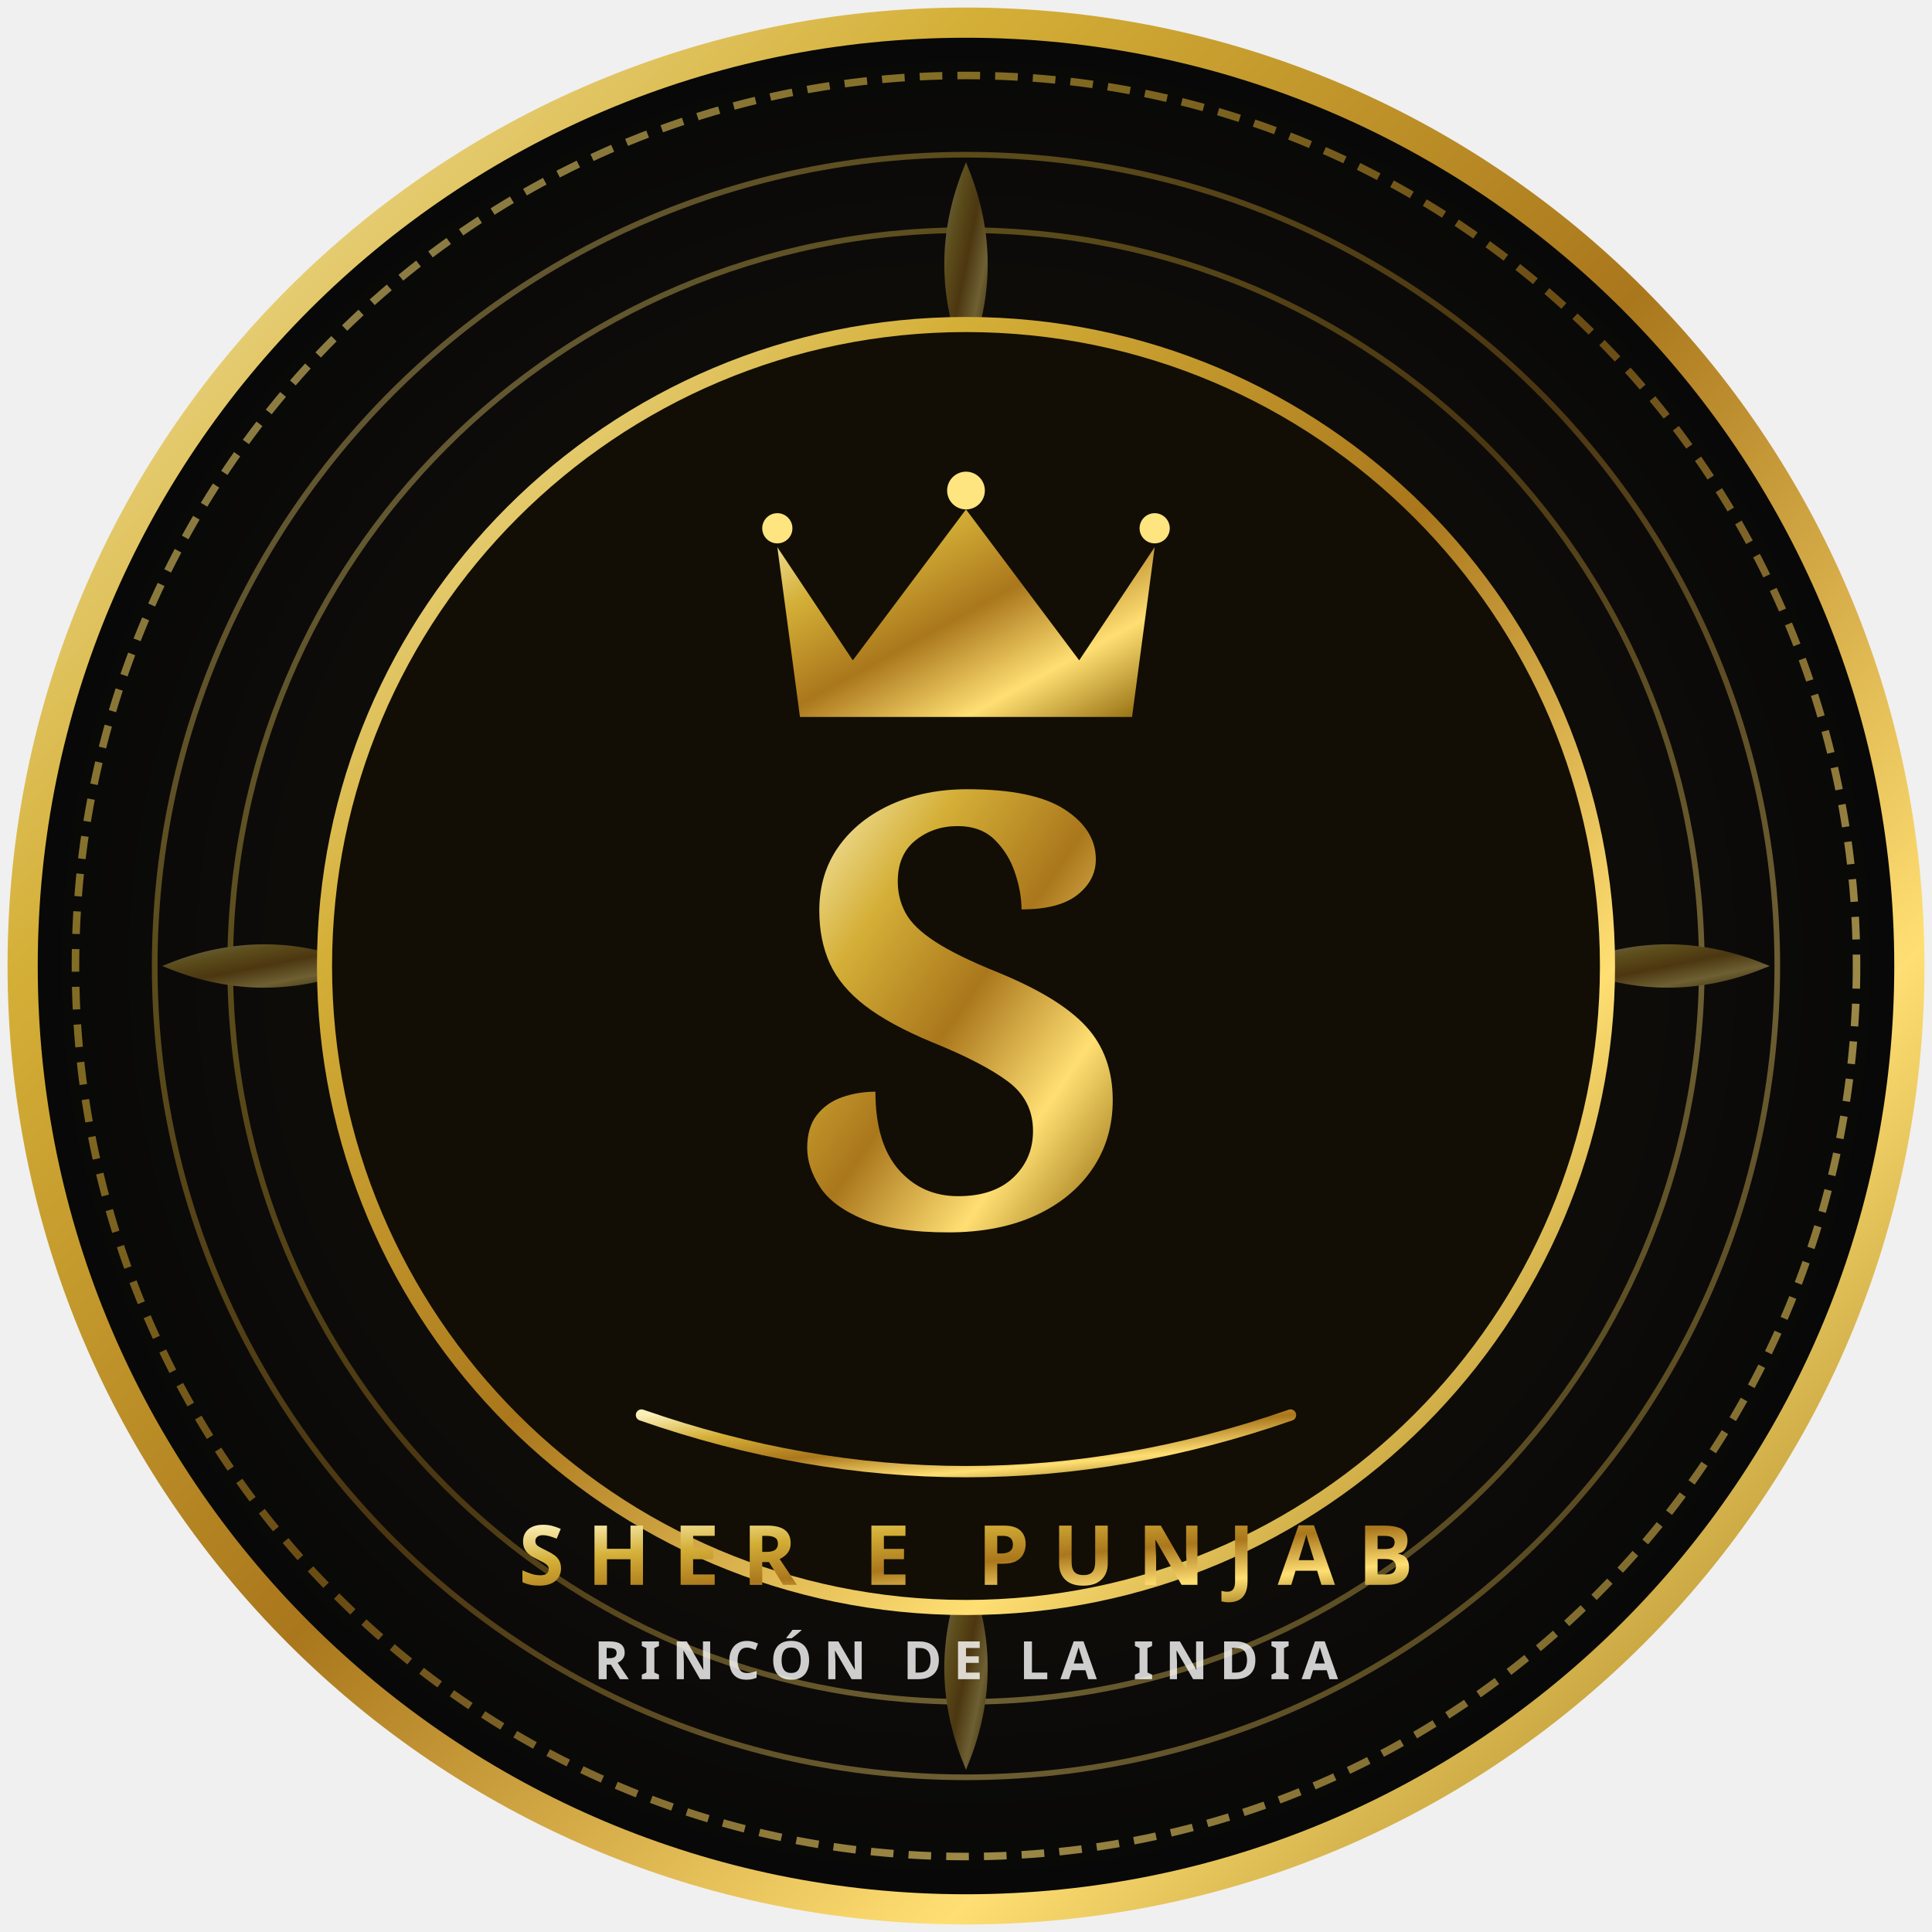
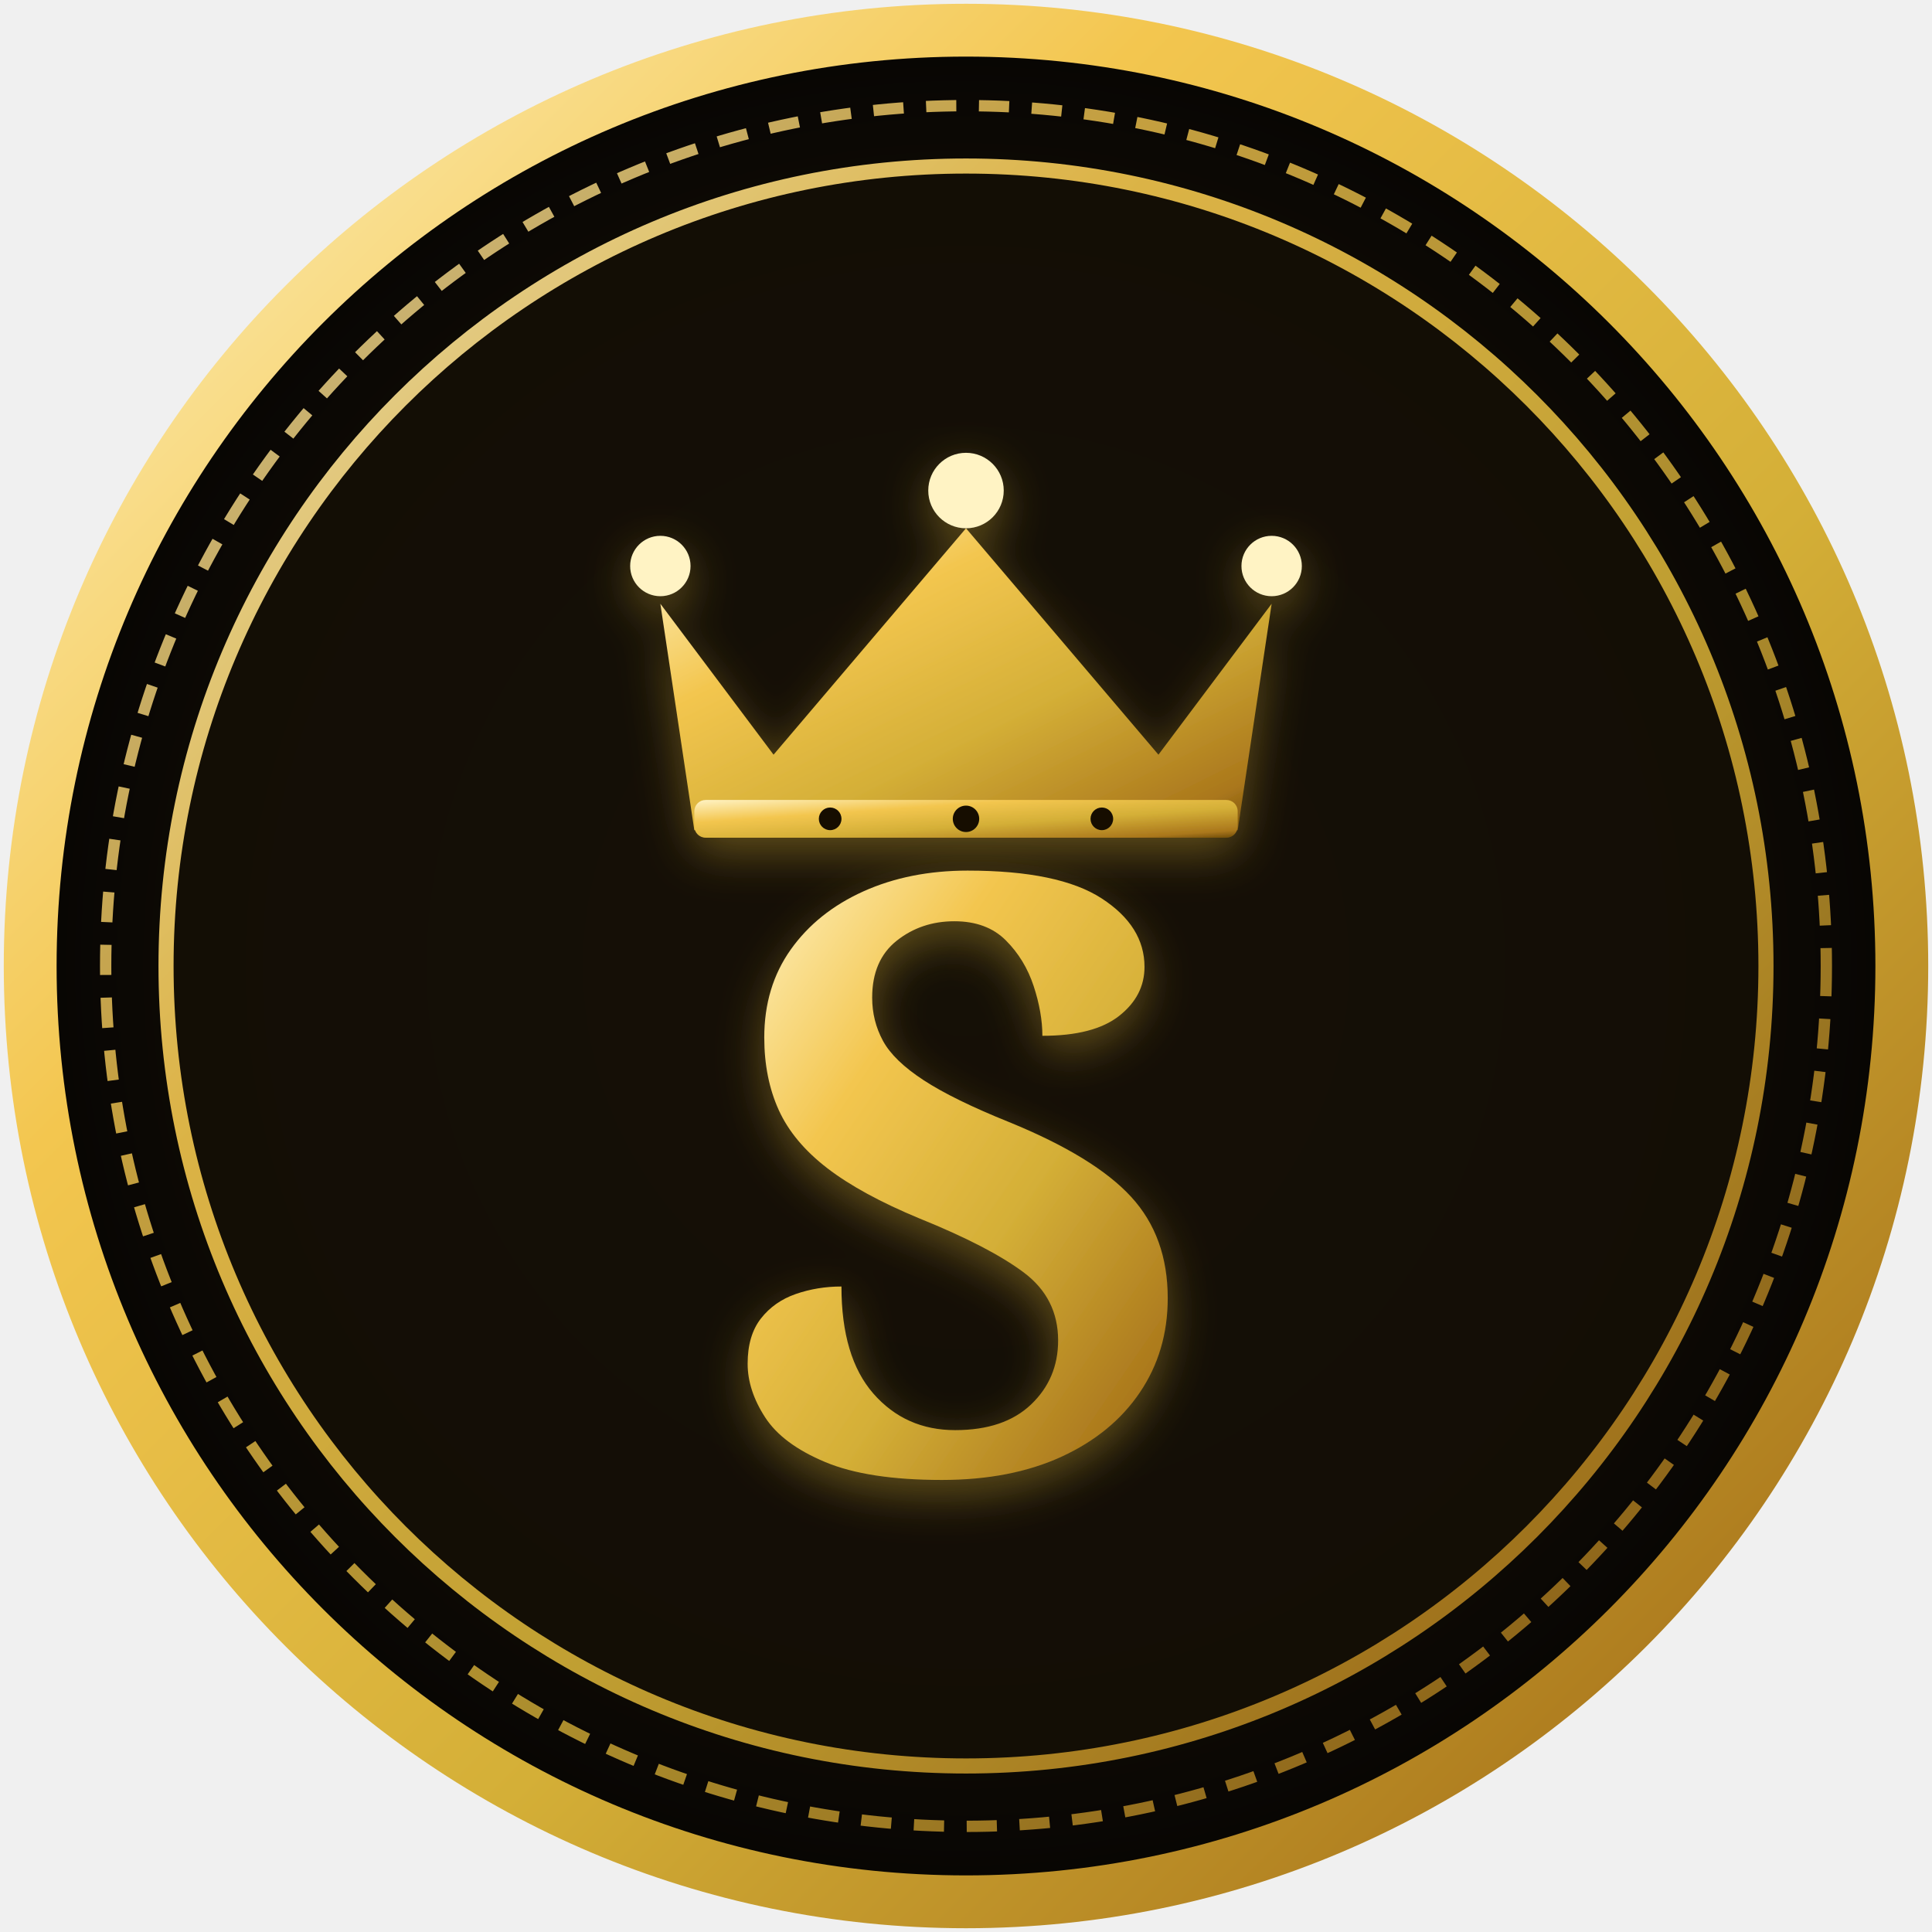
<svg xmlns="http://www.w3.org/2000/svg" viewBox="0 0 512 512" width="100%" height="100%">
  <defs>
    <radialGradient id="bgGrad" cx="50%" cy="50%" r="50%">
-       <stop offset="0%" stop-color="#1c160c" />
-       <stop offset="100%" stop-color="#080808" />
+       <stop offset="0%" stop-color="#241B0E" />
+       <stop offset="70%" stop-color="#120D06" />
+       <stop offset="100%" stop-color="#070503" />
    </radialGradient>
    <linearGradient id="goldGrad" x1="0%" y1="0%" x2="100%" y2="100%">
-       <stop offset="0%" stop-color="#FBF0B9" />
-       <stop offset="25%" stop-color="#D4AF37" />
-       <stop offset="50%" stop-color="#AA771C" />
-       <stop offset="75%" stop-color="#FFDF73" />
-       <stop offset="100%" stop-color="#8B6508" />
+       <stop offset="0%" stop-color="#FFF3C4" />
+       <stop offset="30%" stop-color="#F3C64F" />
+       <stop offset="60%" stop-color="#D4AF37" />
+       <stop offset="90%" stop-color="#AA771C" />
+       <stop offset="100%" stop-color="#6E4B08" />
    </linearGradient>
-     <linearGradient id="glowGrad" x1="0%" y1="0%" x2="0%" y2="100%">
-       <stop offset="0%" stop-color="#D4AF37" stop-opacity="0.3" />
-       <stop offset="100%" stop-color="#D4AF37" stop-opacity="0" />
-     </linearGradient>
+     <filter id="goldGlow" x="-20%" y="-20%" width="140%" height="140%">
+       <feDropShadow dx="0" dy="4" stdDeviation="6" flood-color="#D4AF37" flood-opacity="0.4" />
+     </filter>
  </defs>
-   <circle cx="256" cy="256" r="250" fill="url(#bgGrad)" stroke="url(#goldGrad)" stroke-width="8" />
-   <circle cx="256" cy="256" r="236" fill="none" stroke="url(#goldGrad)" stroke-width="2" stroke-dasharray="6 4" opacity="0.6" />
-   <g stroke="url(#goldGrad)" stroke-width="1.5" opacity="0.4" fill="none">
-     <circle cx="256" cy="256" r="215" />
-     <circle cx="256" cy="256" r="195" />
-     <path d="M 256 45 Q 266 70 256 95 Q 246 70 256 45 Z" fill="url(#goldGrad)" />
-     <path d="M 256 467 Q 266 442 256 417 Q 246 442 256 467 Z" fill="url(#goldGrad)" />
-     <path d="M 45 256 Q 70 266 95 256 Q 70 246 45 256 Z" fill="url(#goldGrad)" />
-     <path d="M 467 256 Q 442 266 417 256 Q 442 246 467 256 Z" fill="url(#goldGrad)" />
+   <circle cx="256" cy="256" r="248" fill="url(#bgGrad)" stroke="url(#goldGrad)" stroke-width="14" />
+   <circle cx="256" cy="256" r="228" fill="none" stroke="url(#goldGrad)" stroke-width="3" stroke-dasharray="8 6" opacity="0.8" />
+   <circle cx="256" cy="256" r="212" fill="#140E05" stroke="url(#goldGrad)" stroke-width="4" opacity="0.9" />
+   <g filter="url(#goldGlow)">
+     <path d="M 175 160 L 205 200 L 256 140 L 307 200 L 337 160 L 328 220 L 184 220 Z" fill="url(#goldGrad)" />
+     <circle cx="175" cy="150" r="8" fill="#FFF3C4" />
+     <circle cx="256" cy="130" r="10" fill="#FFF3C4" />
+     <circle cx="337" cy="150" r="8" fill="#FFF3C4" />
+     <rect x="184" y="212" width="144" height="10" rx="3" fill="url(#goldGrad)" />
+     <circle cx="256" cy="217" r="3.5" fill="#140E05" />
+     <circle cx="220" cy="217" r="3" fill="#140E05" />
+     <circle cx="292" cy="217" r="3" fill="#140E05" />
  </g>
-   <circle cx="256" cy="256" r="170" fill="#120E06" stroke="url(#goldGrad)" stroke-width="4" />
-   <path d="M 206 145 L 226 175 L 256 135 L 286 175 L 306 145 L 300 190 L 212 190 Z" fill="url(#goldGrad)" />
-   <circle cx="206" cy="140" r="4" fill="#FFE57F" />
-   <circle cx="256" cy="130" r="5" fill="#FFE57F" />
-   <circle cx="306" cy="140" r="4" fill="#FFE57F" />
-   <text x="256" y="325" font-family="'Playfair Display', 'Cinzel', Georgia, serif" font-size="160" font-weight="bold" fill="url(#goldGrad)" text-anchor="middle" letter-spacing="2">S</text>
-   <path d="M 170 375 Q 256 405 342 375" fill="none" stroke="url(#goldGrad)" stroke-width="3" stroke-linecap="round" />
-   <text x="256" y="420" font-family="'Plus Jakarta Sans', sans-serif" font-size="22" font-weight="800" fill="url(#goldGrad)" text-anchor="middle" letter-spacing="6">SHER E PUNJAB</text>
-   <text x="256" y="445" font-family="'Plus Jakarta Sans', sans-serif" font-size="14" font-weight="600" fill="#FFFFFF" opacity="0.8" text-anchor="middle" letter-spacing="3">RINCÓN DE LA INDIA</text>
+   <g filter="url(#goldGlow)">
+     <text x="256" y="390" font-family="'Playfair Display', 'Cinzel', 'Georgia', serif" font-size="220" font-weight="900" fill="url(#goldGrad)" text-anchor="middle" letter-spacing="0">S</text>
+   </g>
</svg>
